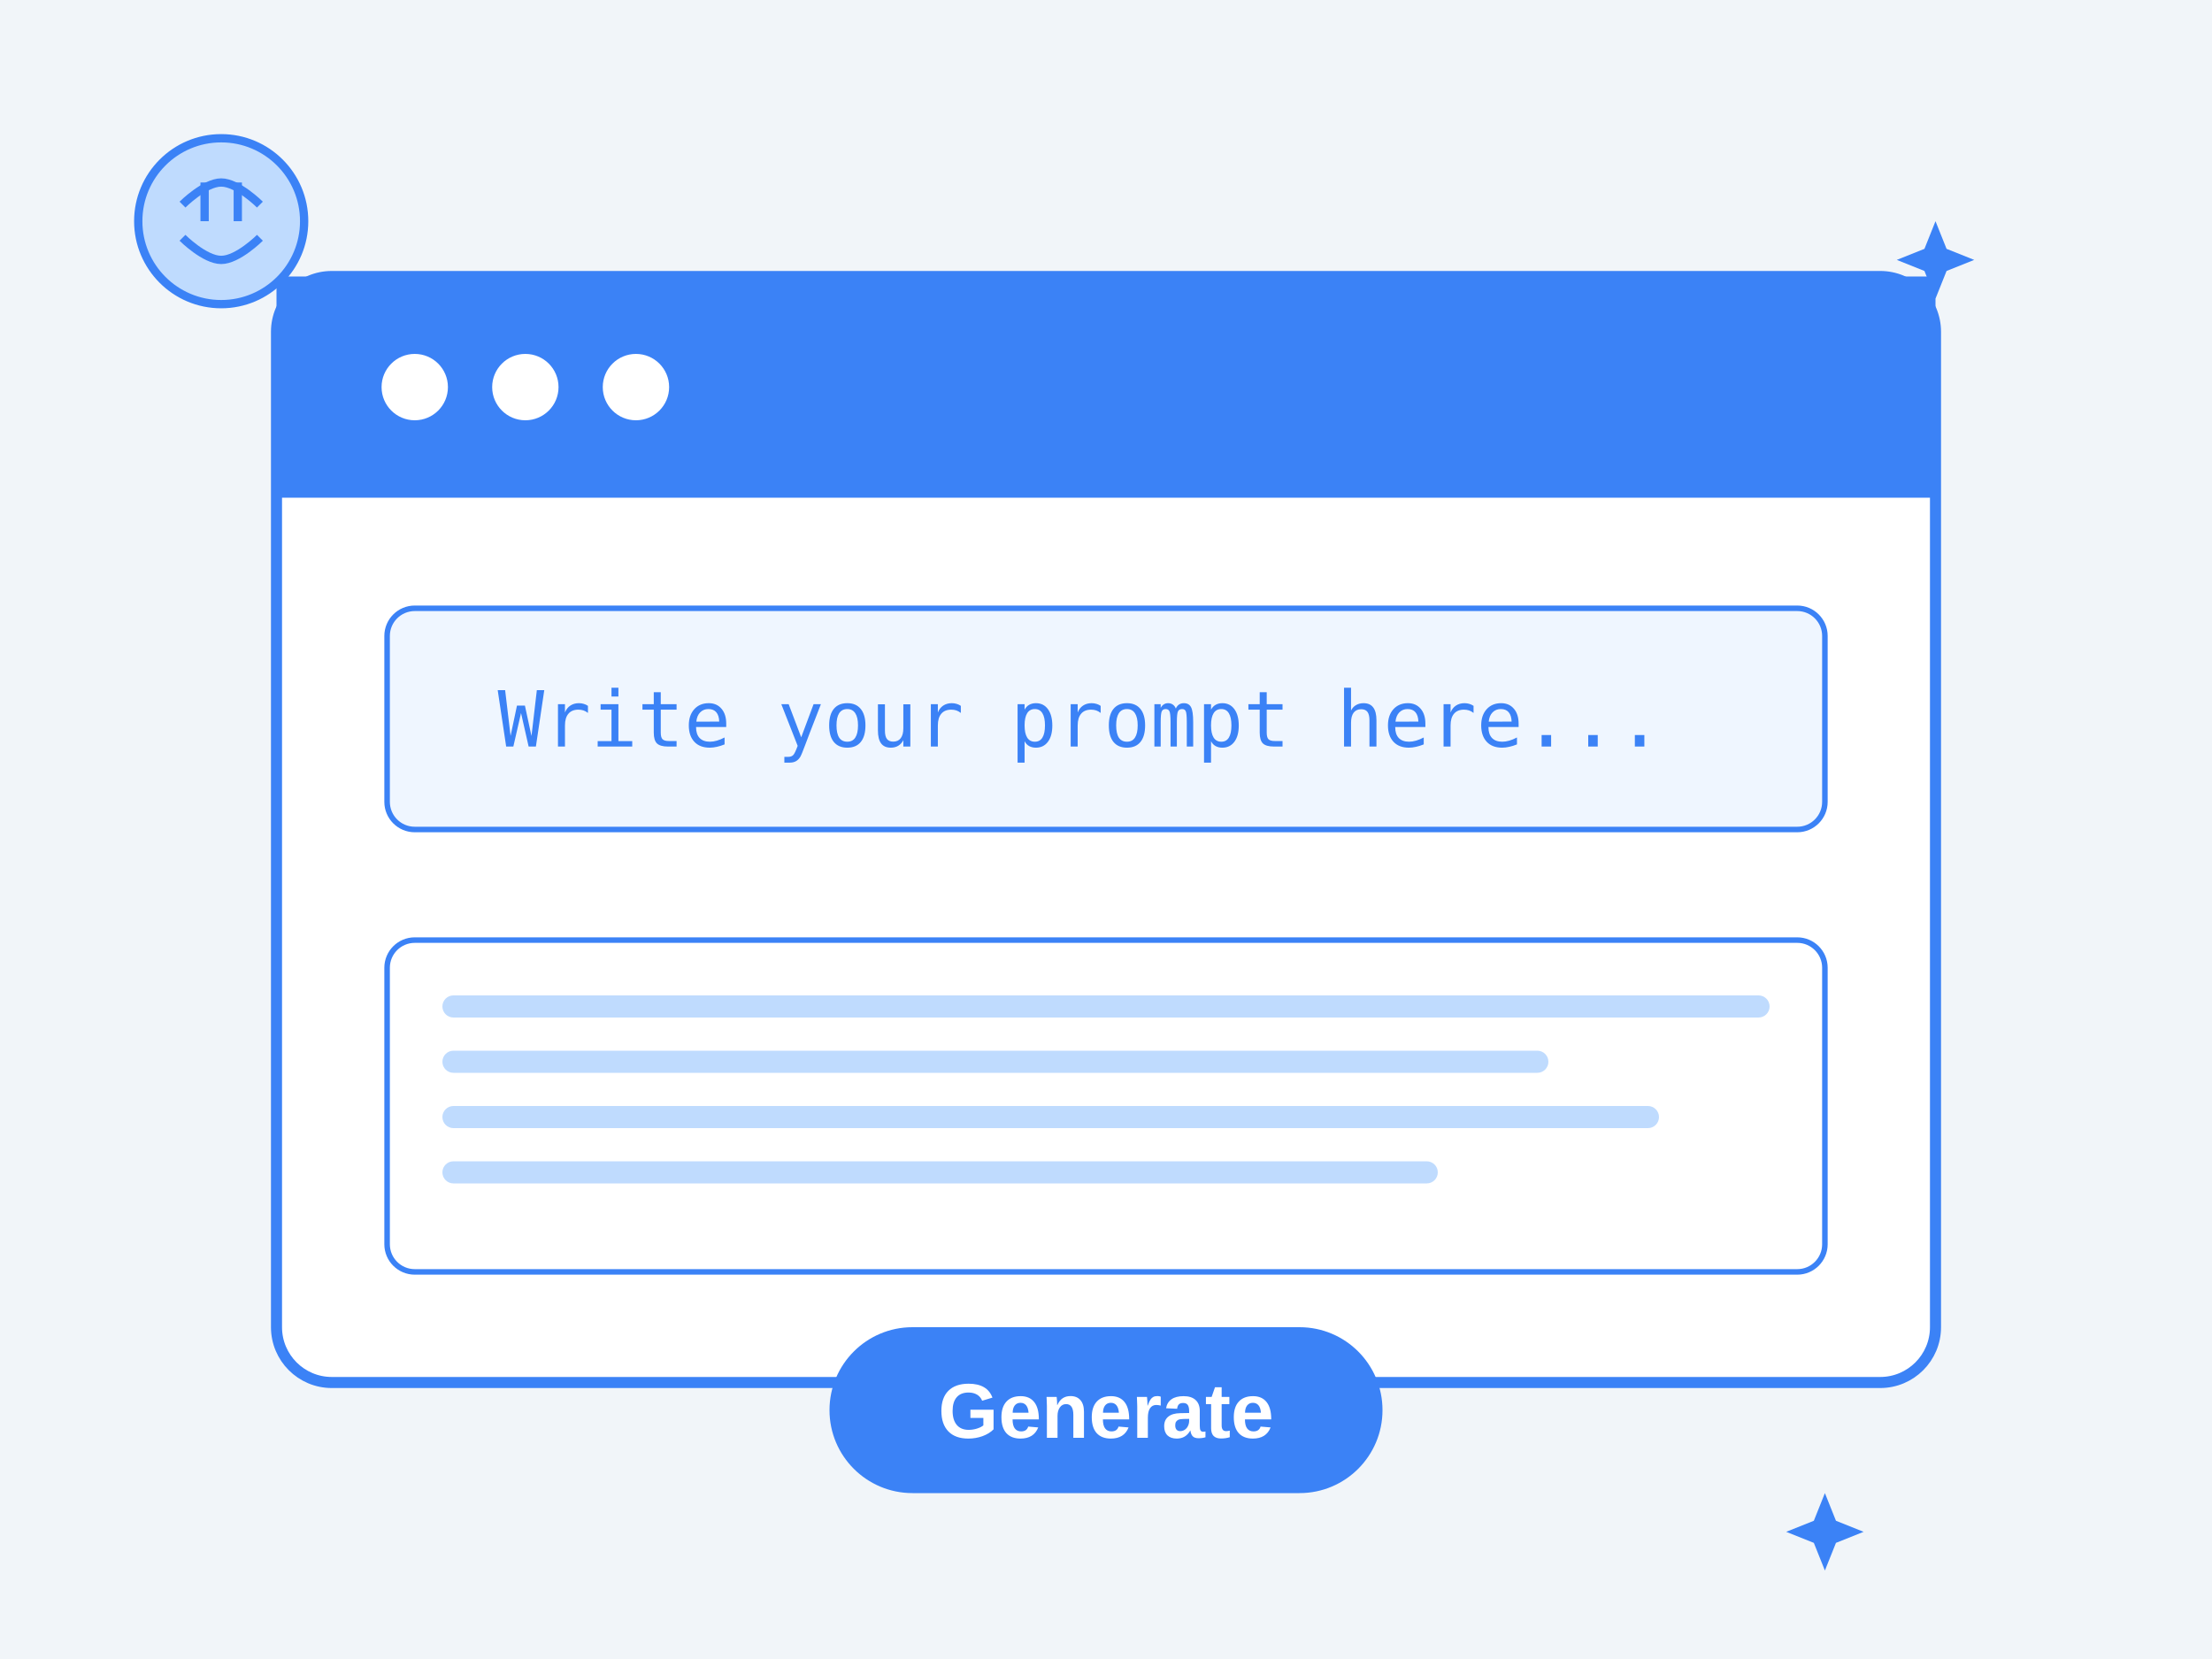
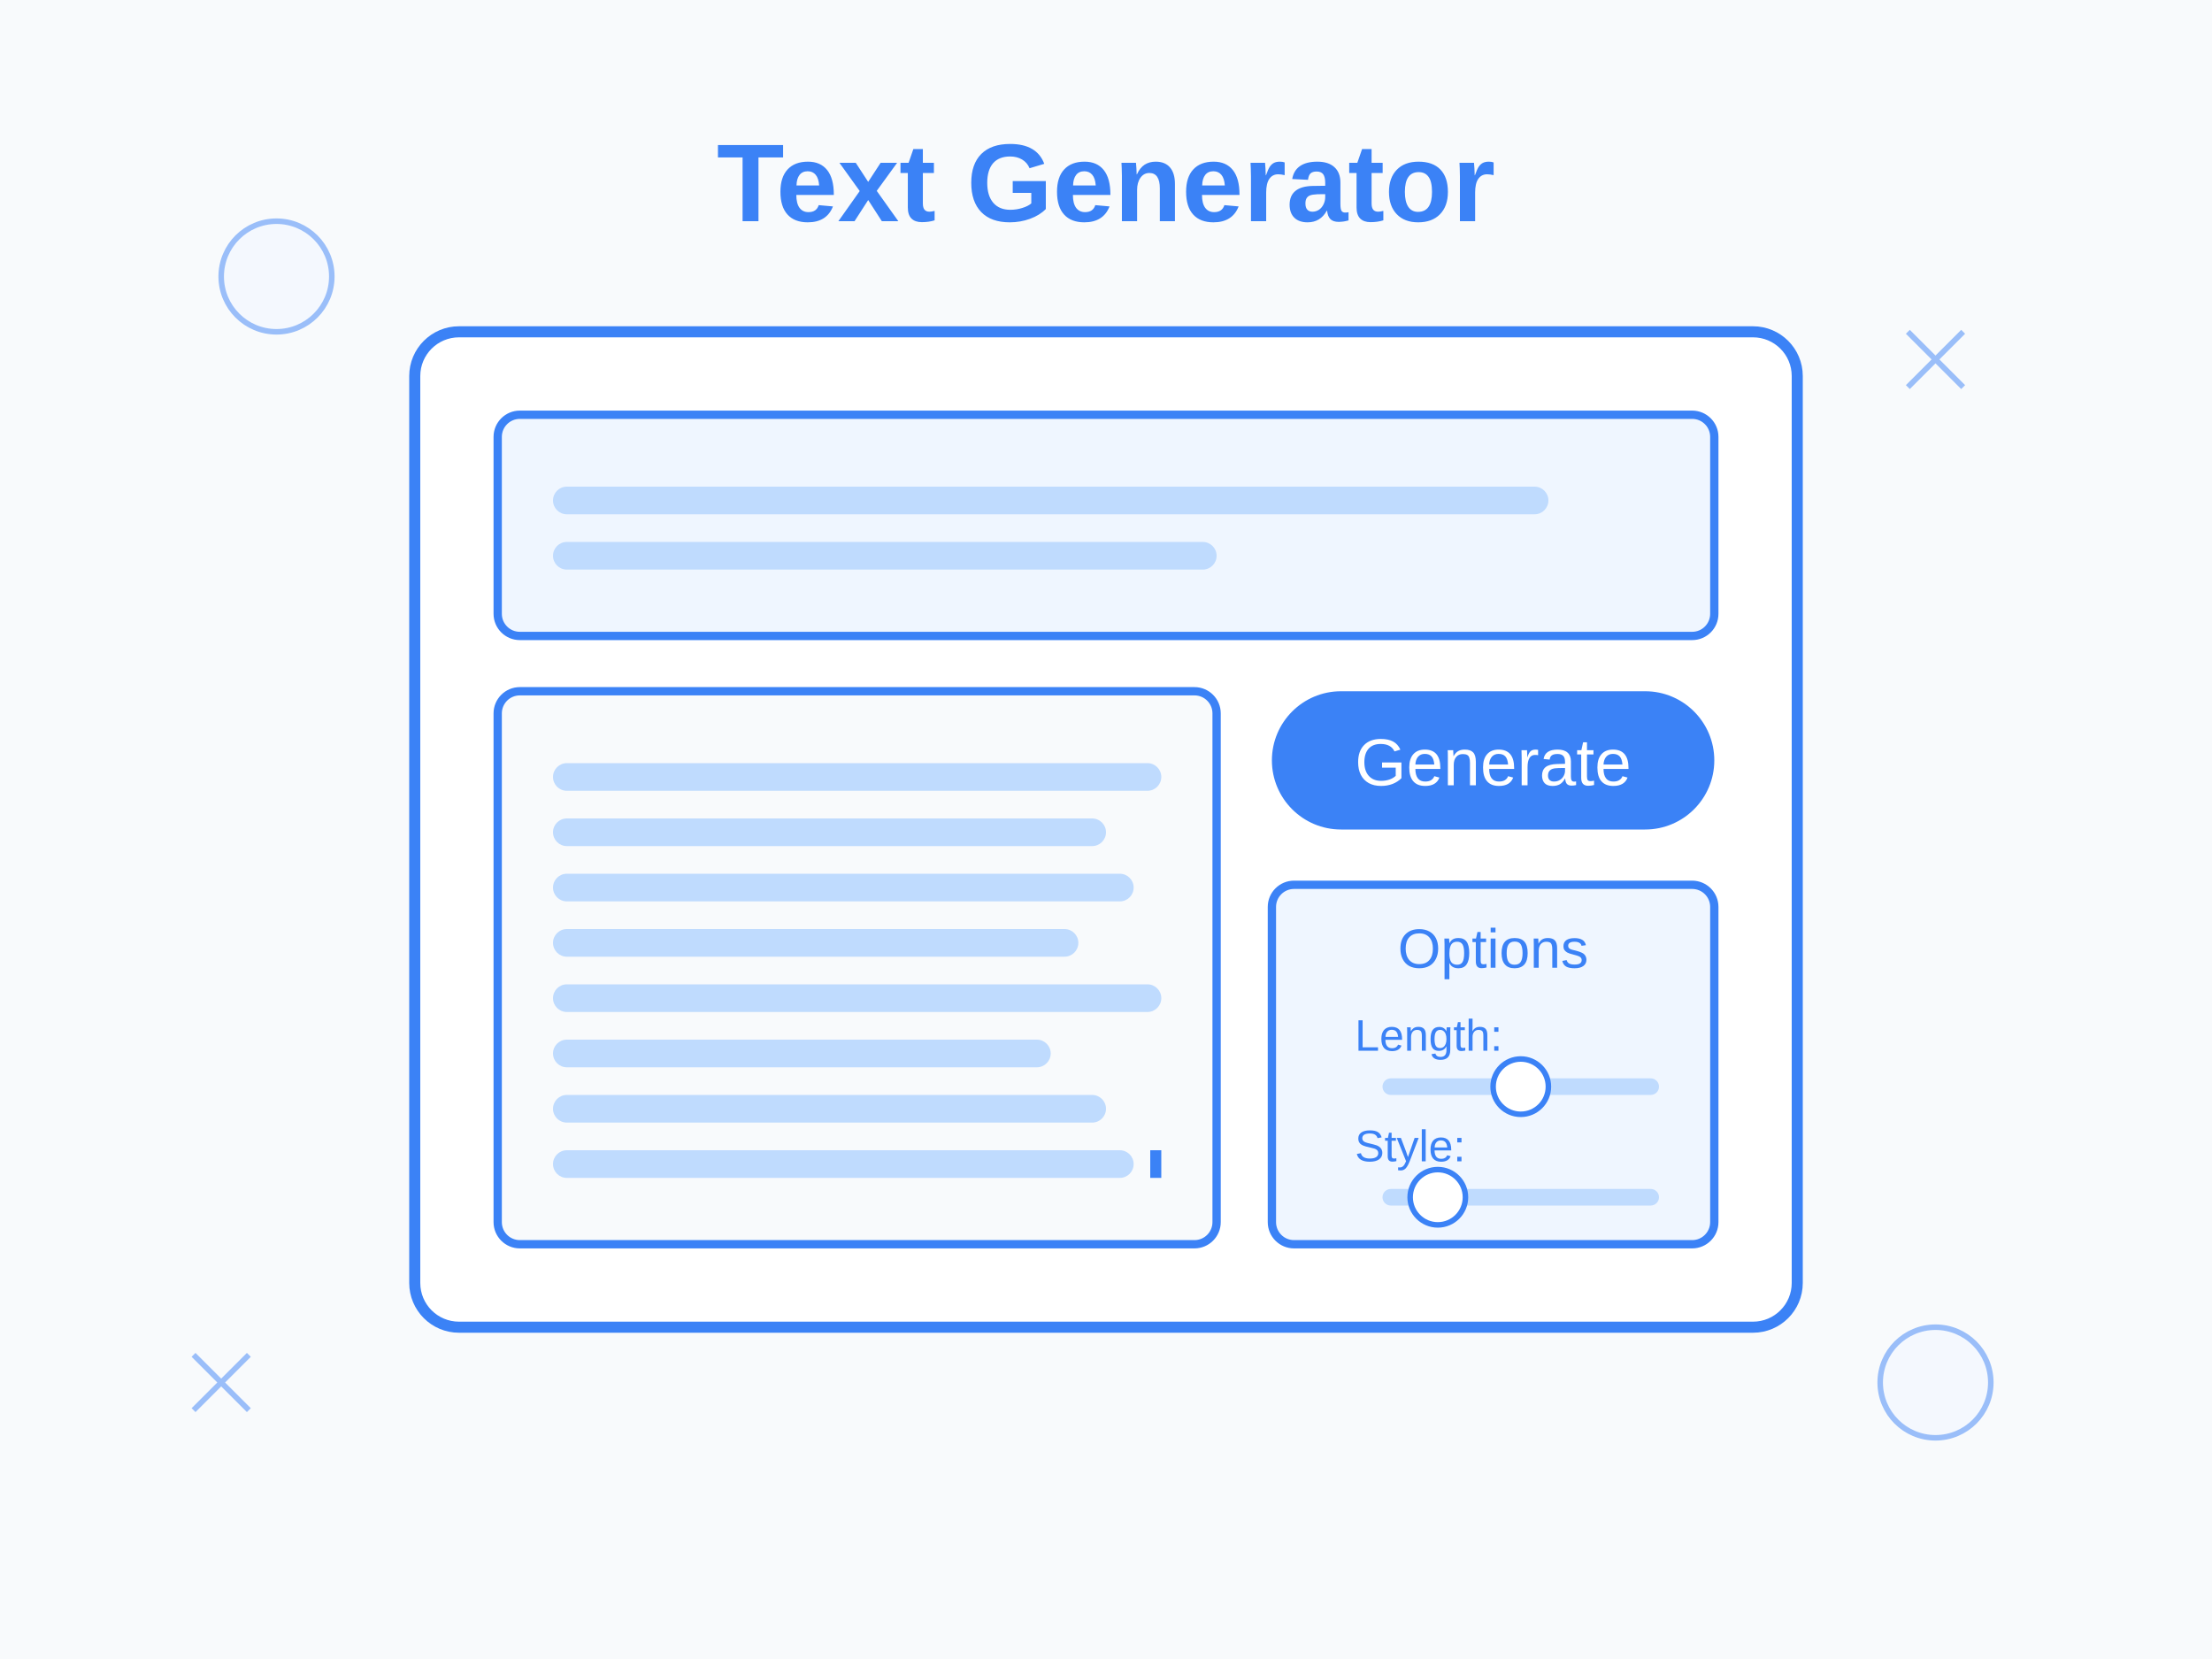
<svg xmlns="http://www.w3.org/2000/svg" width="400" height="300" viewBox="0 0 400 300" fill="none">
-   <rect width="400" height="300" fill="#F1F5F9" />
-   <rect x="50" y="50" width="300" height="200" rx="10" fill="white" stroke="#3B82F6" stroke-width="2" />
-   <rect x="50" y="50" width="300" height="40" rx="10 10 0 0" fill="#3B82F6" />
-   <circle cx="75" cy="70" r="6" fill="white" />
-   <circle cx="95" cy="70" r="6" fill="white" />
-   <circle cx="115" cy="70" r="6" fill="white" />
-   <rect x="70" y="110" width="260" height="40" rx="5" fill="#EFF6FF" stroke="#3B82F6" stroke-width="1" />
-   <text x="90" y="135" font-family="monospace" font-size="14" fill="#3B82F6">Write your prompt here...</text>
-   <rect x="70" y="170" width="260" height="60" rx="5" fill="white" stroke="#3B82F6" stroke-width="1" />
-   <rect x="80" y="180" width="240" height="4" rx="2" fill="#BFDBFE" />
-   <rect x="80" y="190" width="200" height="4" rx="2" fill="#BFDBFE" />
-   <rect x="80" y="200" width="220" height="4" rx="2" fill="#BFDBFE" />
-   <rect x="80" y="210" width="180" height="4" rx="2" fill="#BFDBFE" />
-   <rect x="150" y="240" width="100" height="30" rx="15" fill="#3B82F6" />
-   <text x="200" y="260" text-anchor="middle" font-family="Arial" font-size="14" fill="white" font-weight="bold">Generate</text>
-   <circle cx="40" cy="40" r="15" fill="#BFDBFE" stroke="#3B82F6" stroke-width="1.5" />
-   <path d="M33 37C33 37 37 33 40 33C43 33 47 37 47 37" stroke="#3B82F6" stroke-width="1.5" />
-   <path d="M33 43C33 43 37 47 40 47C43 47 47 43 47 43" stroke="#3B82F6" stroke-width="1.5" />
-   <path d="M37 33L37 40" stroke="#3B82F6" stroke-width="1.5" />
-   <path d="M43 33L43 40" stroke="#3B82F6" stroke-width="1.5" />
-   <path d="M350 40L352 45L357 47L352 49L350 54L348 49L343 47L348 45L350 40Z" fill="#3B82F6" />
-   <path d="M330 270L332 275L337 277L332 279L330 284L328 279L323 277L328 275L330 270Z" fill="#3B82F6" />
+   <rect width="400" height="300" fill="#F8FAFC" />
+   <text x="200" y="40" font-family="Arial" font-size="20" font-weight="bold" fill="#3B82F6" text-anchor="middle">Text Generator</text>
+   <rect x="75" y="60" width="250" height="180" rx="8" fill="white" stroke="#3B82F6" stroke-width="2" />
+   <rect x="90" y="75" width="220" height="40" rx="4" fill="#EFF6FF" stroke="#3B82F6" stroke-width="1.5" />
+   <rect x="100" y="88" width="180" height="5" rx="2.5" fill="#BFDBFE" />
+   <rect x="100" y="98" width="120" height="5" rx="2.5" fill="#BFDBFE" />
+   <rect x="230" y="125" width="80" height="25" rx="12.5" fill="#3B82F6" />
+   <text x="270" y="142" font-family="Arial" font-size="12" fill="white" text-anchor="middle">Generate</text>
+   <rect x="90" y="125" width="130" height="100" rx="4" fill="#F8FAFC" stroke="#3B82F6" stroke-width="1.5" />
+   <rect x="100" y="138" width="110" height="5" rx="2.5" fill="#BFDBFE" />
+   <rect x="100" y="148" width="100" height="5" rx="2.5" fill="#BFDBFE" />
+   <rect x="100" y="158" width="105" height="5" rx="2.5" fill="#BFDBFE" />
+   <rect x="100" y="168" width="95" height="5" rx="2.5" fill="#BFDBFE" />
+   <rect x="100" y="178" width="110" height="5" rx="2.5" fill="#BFDBFE" />
+   <rect x="100" y="188" width="90" height="5" rx="2.5" fill="#BFDBFE" />
+   <rect x="100" y="198" width="100" height="5" rx="2.5" fill="#BFDBFE" />
+   <rect x="100" y="208" width="105" height="5" rx="2.5" fill="#BFDBFE" />
+   <rect x="208" y="208" width="2" height="5" fill="#3B82F6">
+     <animate attributeName="opacity" values="0;1;0" dur="1.5s" repeatCount="indefinite" />
+   </rect>
+   <rect x="230" y="160" width="80" height="65" rx="4" fill="#EFF6FF" stroke="#3B82F6" stroke-width="1.5" />
+   <text x="270" y="175" font-family="Arial" font-size="10" fill="#3B82F6" text-anchor="middle">Options</text>
+   <text x="245" y="190" font-family="Arial" font-size="8" fill="#3B82F6">Length:</text>
+   <rect x="250" y="195" width="50" height="3" rx="1.5" fill="#BFDBFE" />
+   <circle cx="275" cy="196.5" r="5" fill="white" stroke="#3B82F6" stroke-width="1" />
+   <text x="245" y="210" font-family="Arial" font-size="8" fill="#3B82F6">Style:</text>
+   <rect x="250" y="215" width="50" height="3" rx="1.5" fill="#BFDBFE" />
+   <circle cx="260" cy="216.5" r="5" fill="white" stroke="#3B82F6" stroke-width="1" />
+   <circle cx="50" cy="50" r="10" fill="#EFF6FF" stroke="#3B82F6" stroke-width="1" opacity="0.5" />
+   <circle cx="350" cy="250" r="10" fill="#EFF6FF" stroke="#3B82F6" stroke-width="1" opacity="0.5" />
+   <path d="M35 245 L45 255 M35 255 L45 245" stroke="#3B82F6" stroke-width="1" opacity="0.5" />
+   <path d="M345 60 L355 70 M345 70 L355 60" stroke="#3B82F6" stroke-width="1" opacity="0.5" />
</svg>
